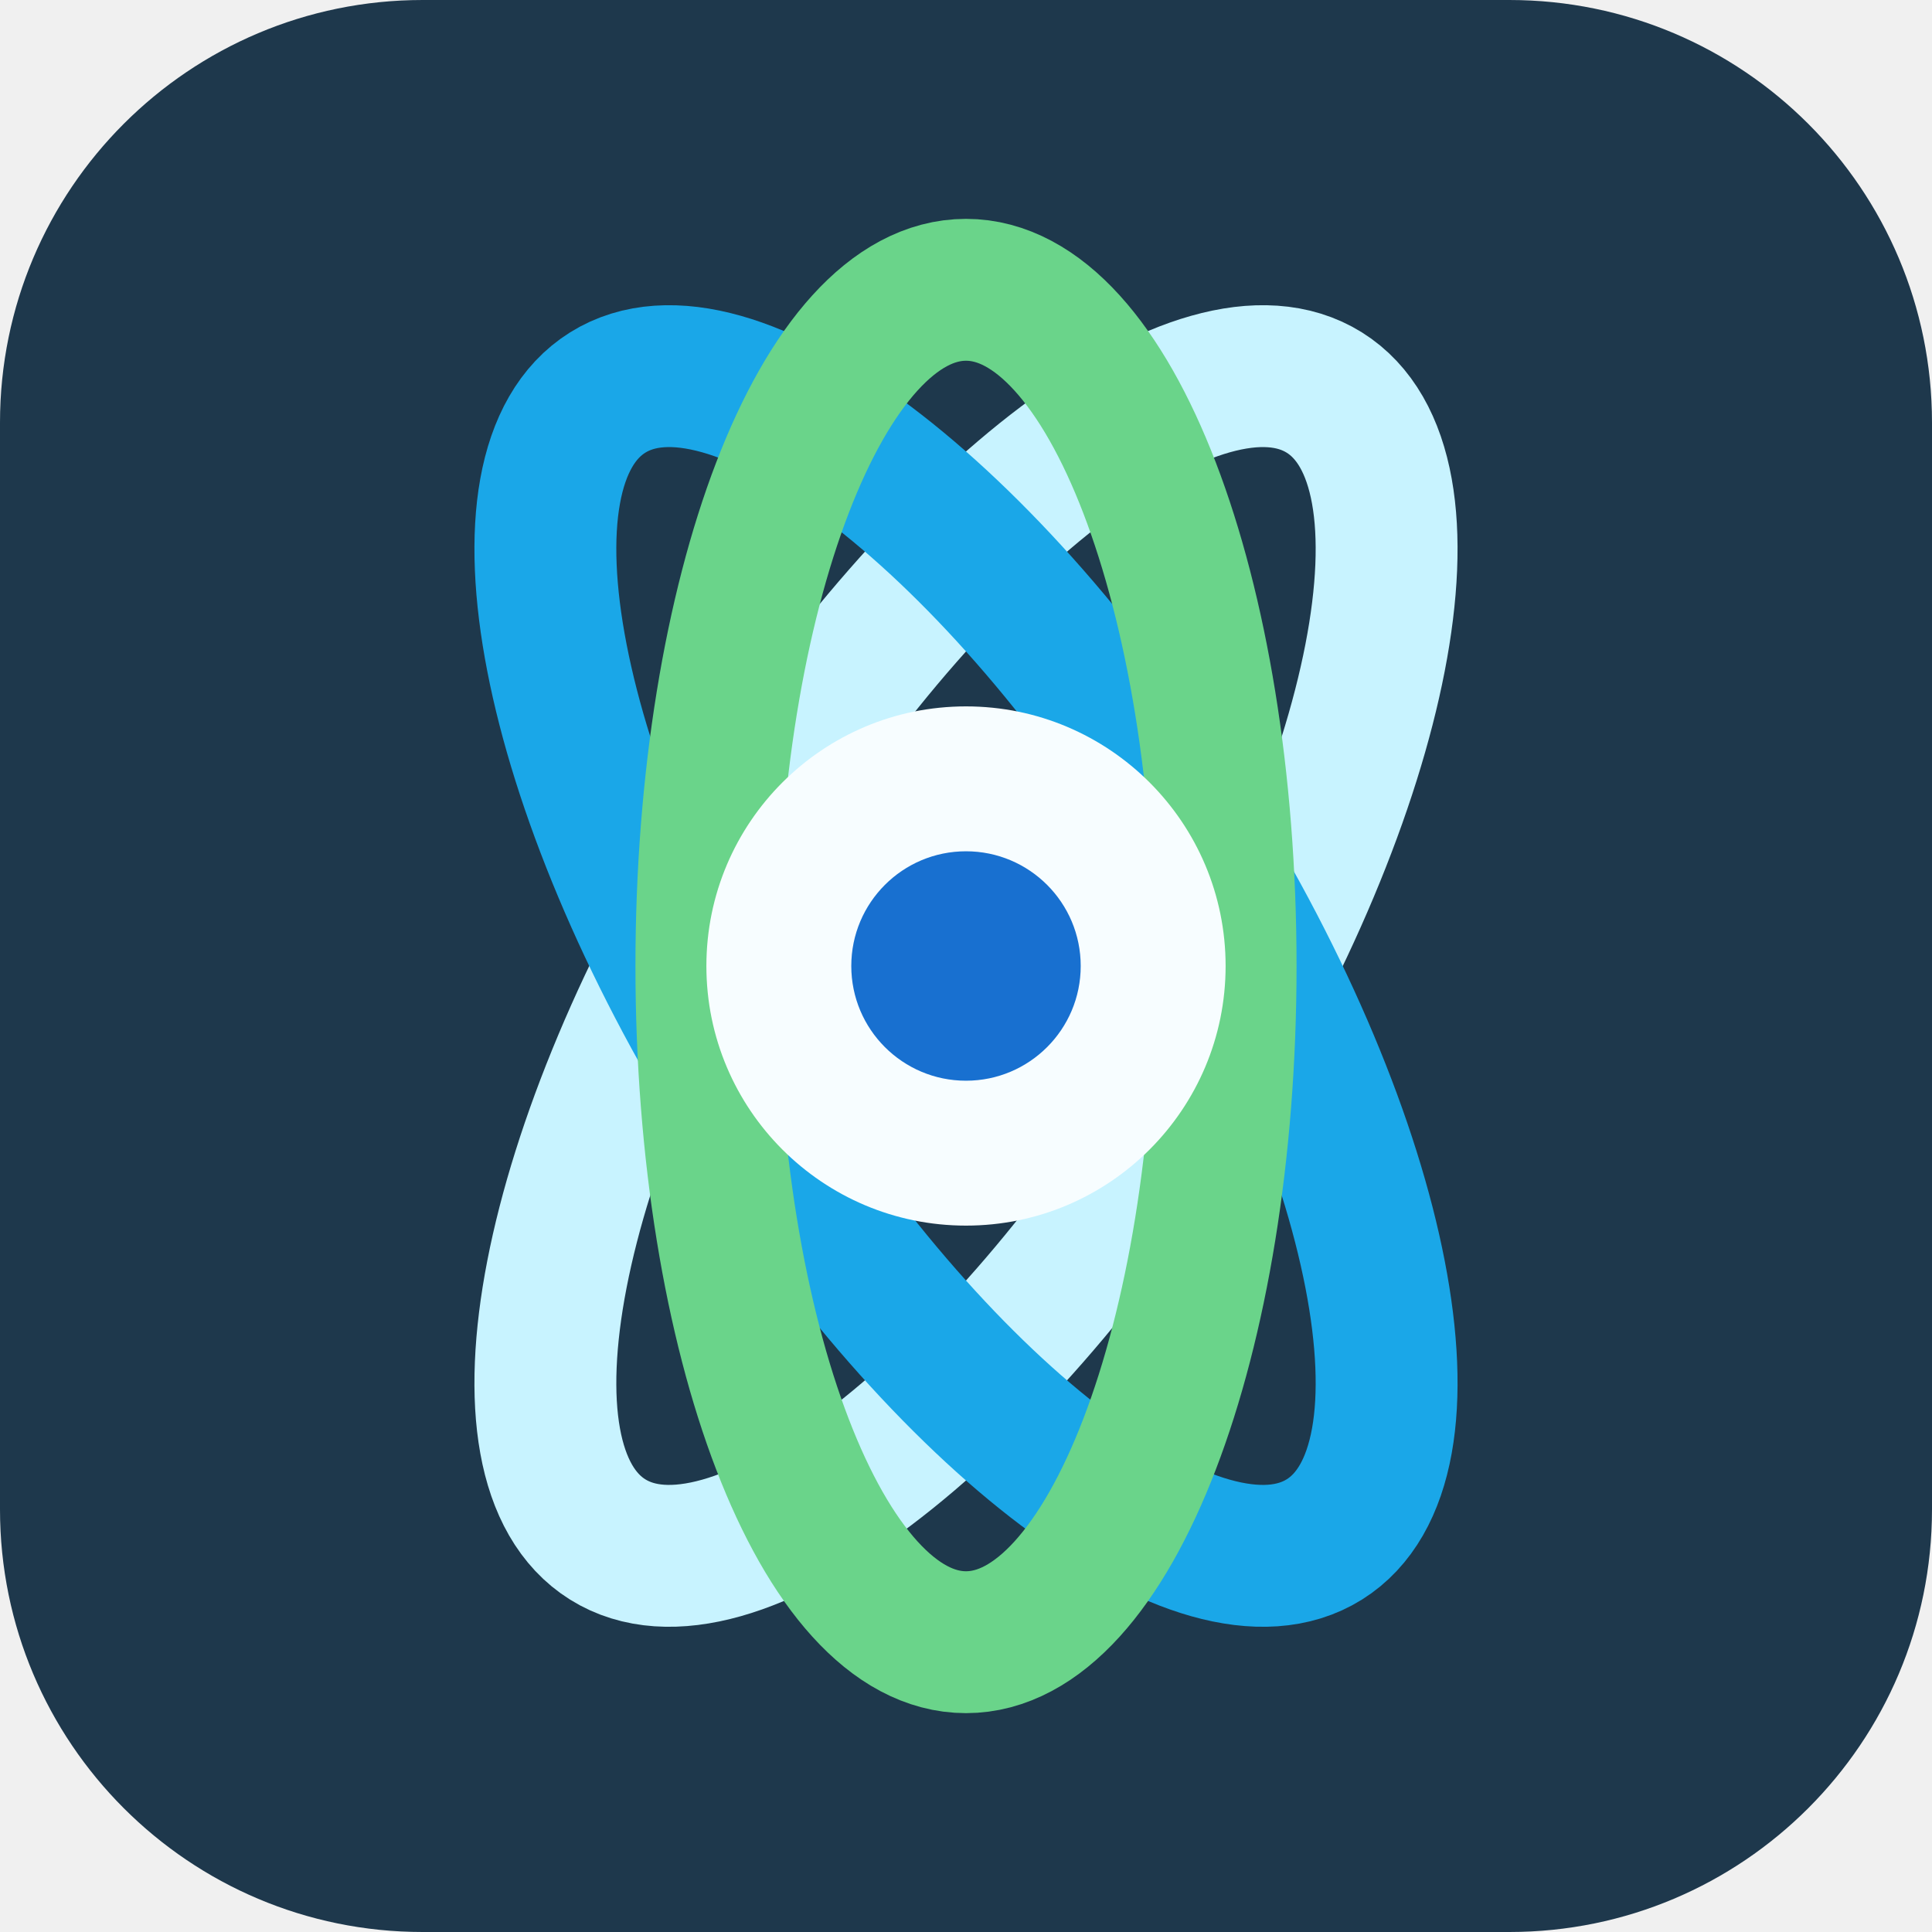
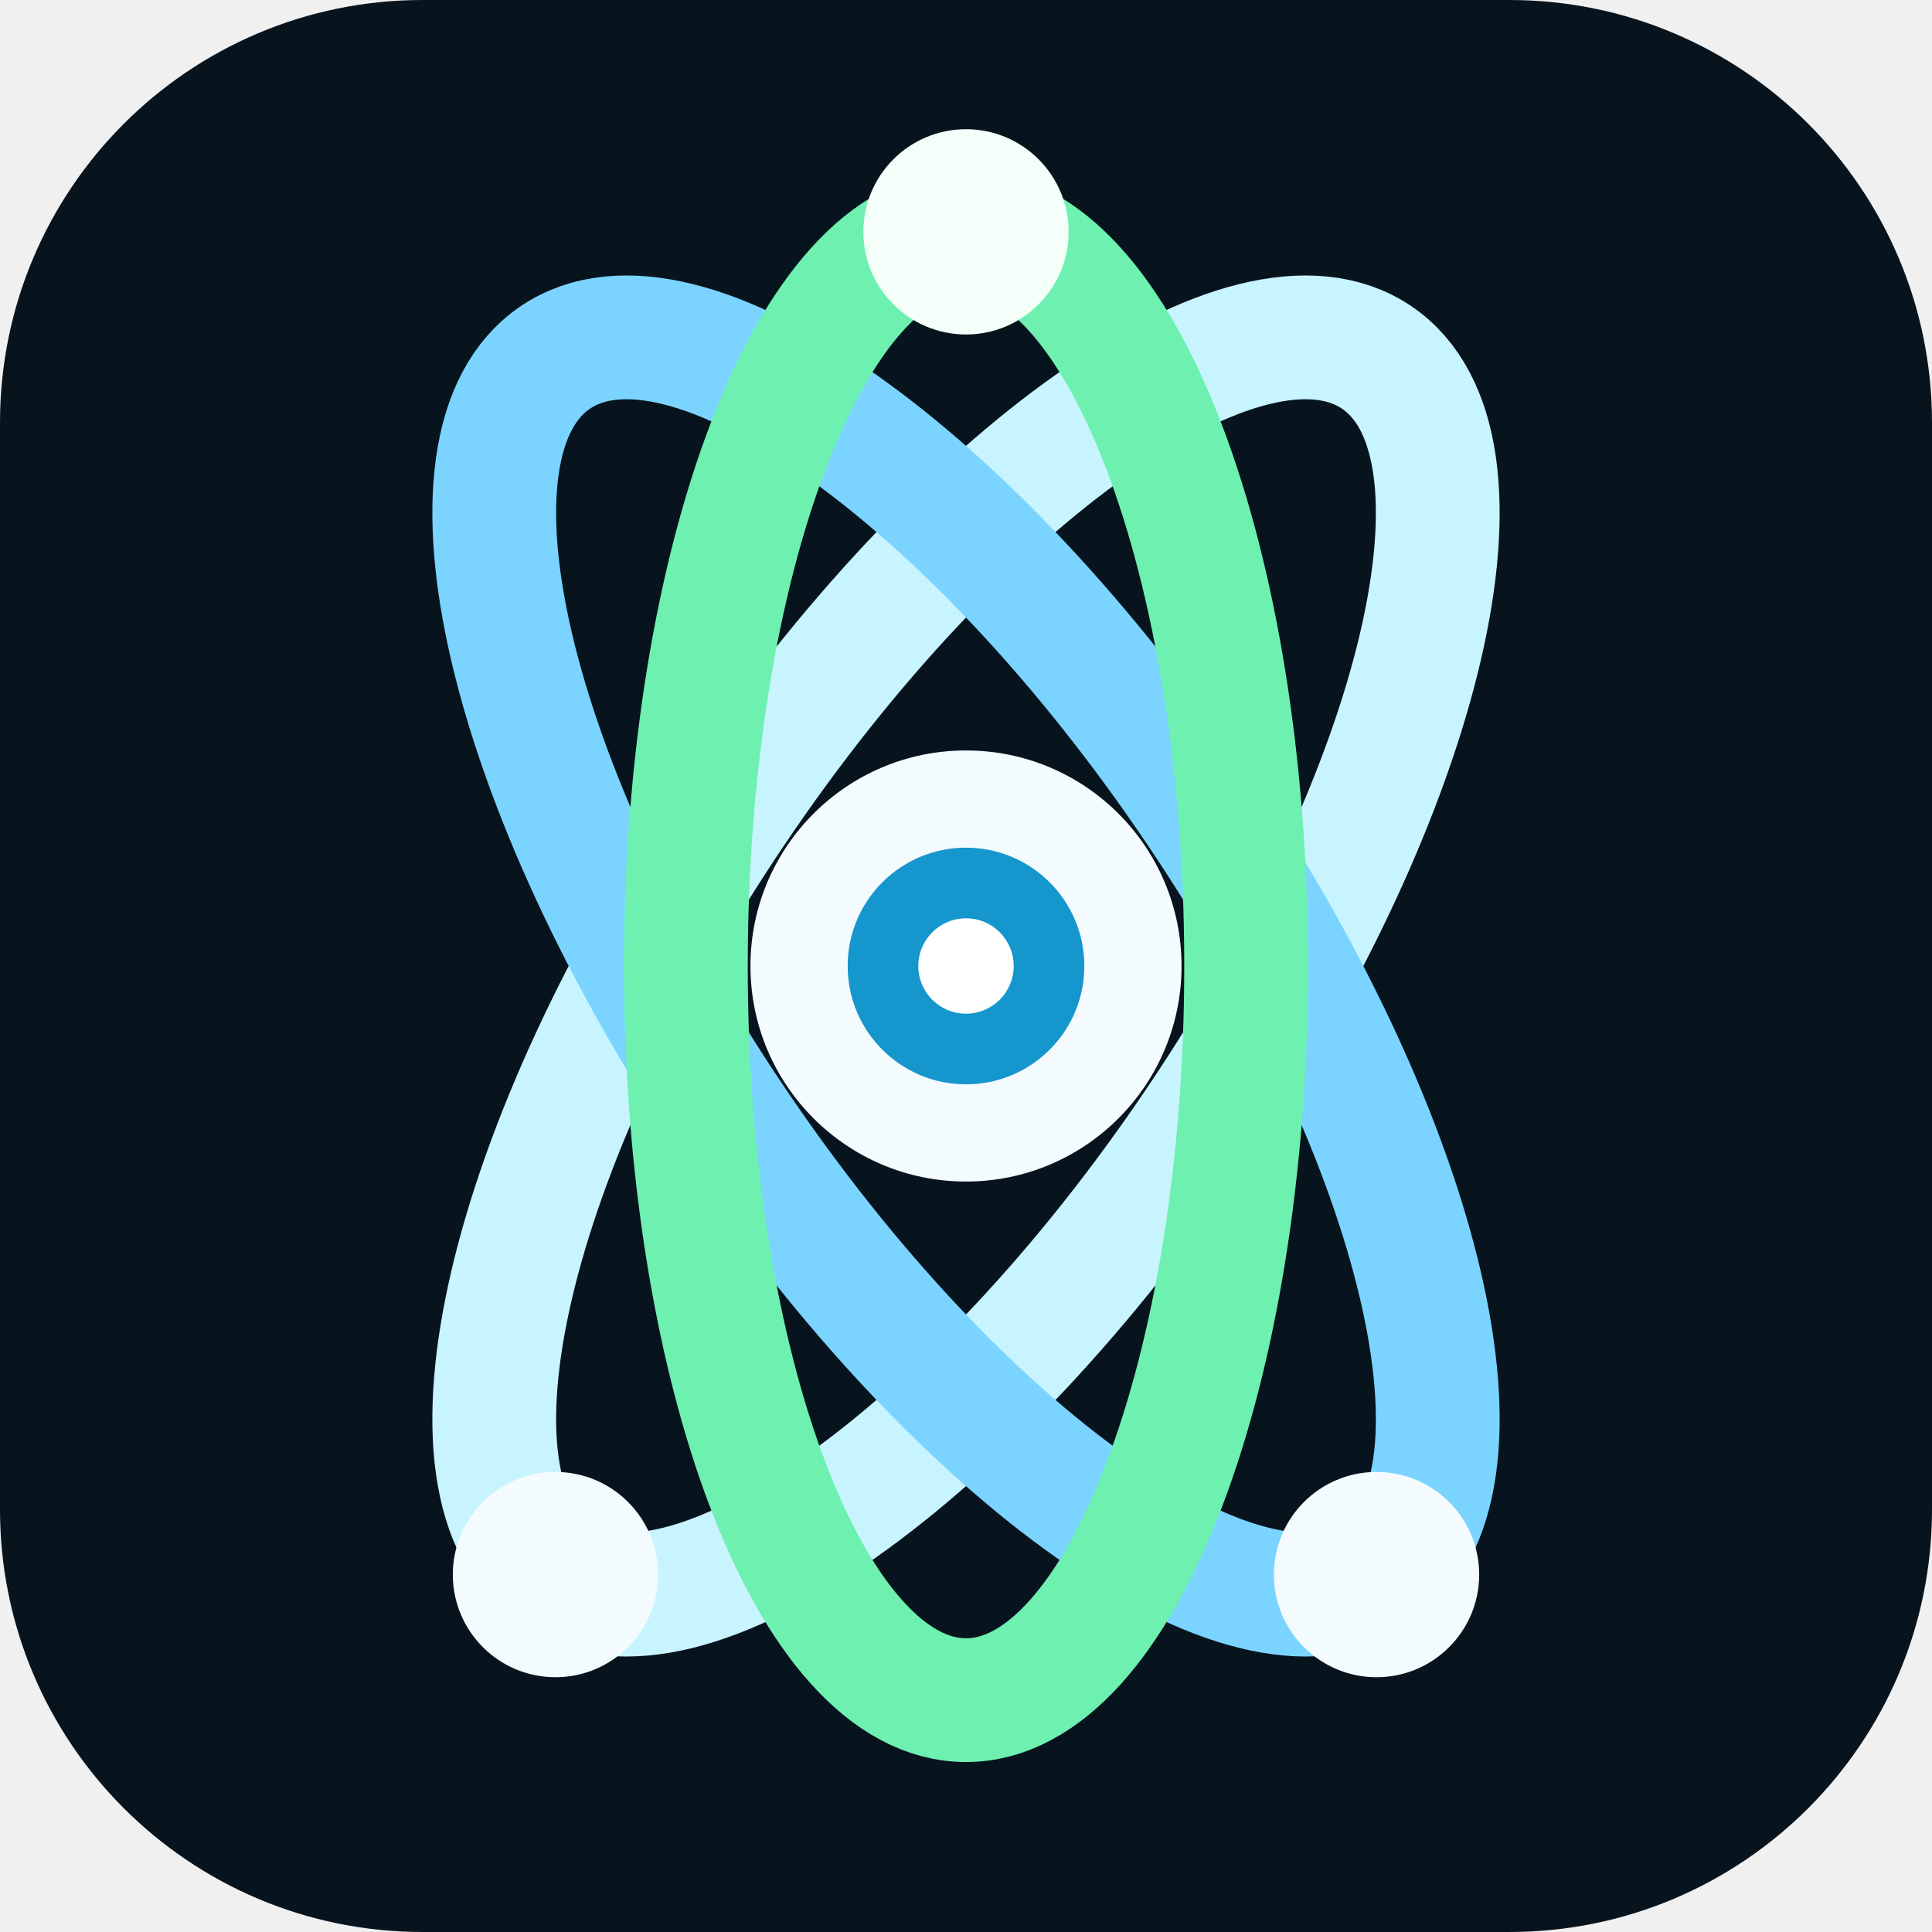
- <svg xmlns="http://www.w3.org/2000/svg" viewBox="0 0 32 32" role="img" aria-label="Newclear Computing">
-   <rect width="32" height="32" rx="7" fill="#1e384c" />
-   <g transform="translate(16 16)" fill="none" stroke-linecap="round" stroke-width="2.35">
-     <ellipse rx="11.2" ry="4.3" transform="rotate(-58)" stroke="#c8f3ff" />
-     <ellipse rx="11.2" ry="4.3" transform="rotate(58)" stroke="#1aa7e8" />
-     <ellipse rx="4.3" ry="11.2" stroke="#6ad48a" />
-     <circle r="4.3" fill="#f7fdff" stroke="none" />
-     <circle r="1.9" fill="#1870d0" stroke="none" />
+ <svg xmlns="http://www.w3.org/2000/svg" viewBox="0 0 32.00 32.00" role="img" aria-labelledby="logoTitle">
+   <rect width="32" height="32" rx="7.00" fill="#07141E" />
+   <g transform="translate(16.00 16.00)" fill="none" stroke-linecap="round" stroke-width="2.05">
+     <ellipse rx="12.16" ry="4.64" transform="rotate(-56)" stroke="#C8F4FF" />
+     <ellipse rx="12.16" ry="4.64" transform="rotate(56)" stroke="#7AD4FF" />
+     <ellipse rx="4.64" ry="12.16" stroke="#6EF0B0" />
  </g>
+   <circle cx="9.20" cy="26.08" r="1.70" fill="#F4FBFF" />
+   <circle cx="22.80" cy="26.08" r="1.70" fill="#F4FBFF" />
+   <circle cx="16.00" cy="3.84" r="1.70" fill="#F3FFF8" />
+   <circle cx="16.00" cy="16.00" r="3.57" fill="#F4FBFF" />
+   <circle cx="16.00" cy="16.00" r="1.96" fill="#1596CC" />
+   <circle cx="16.00" cy="16.00" r="0.79" fill="#FFFFFF" />
</svg>
